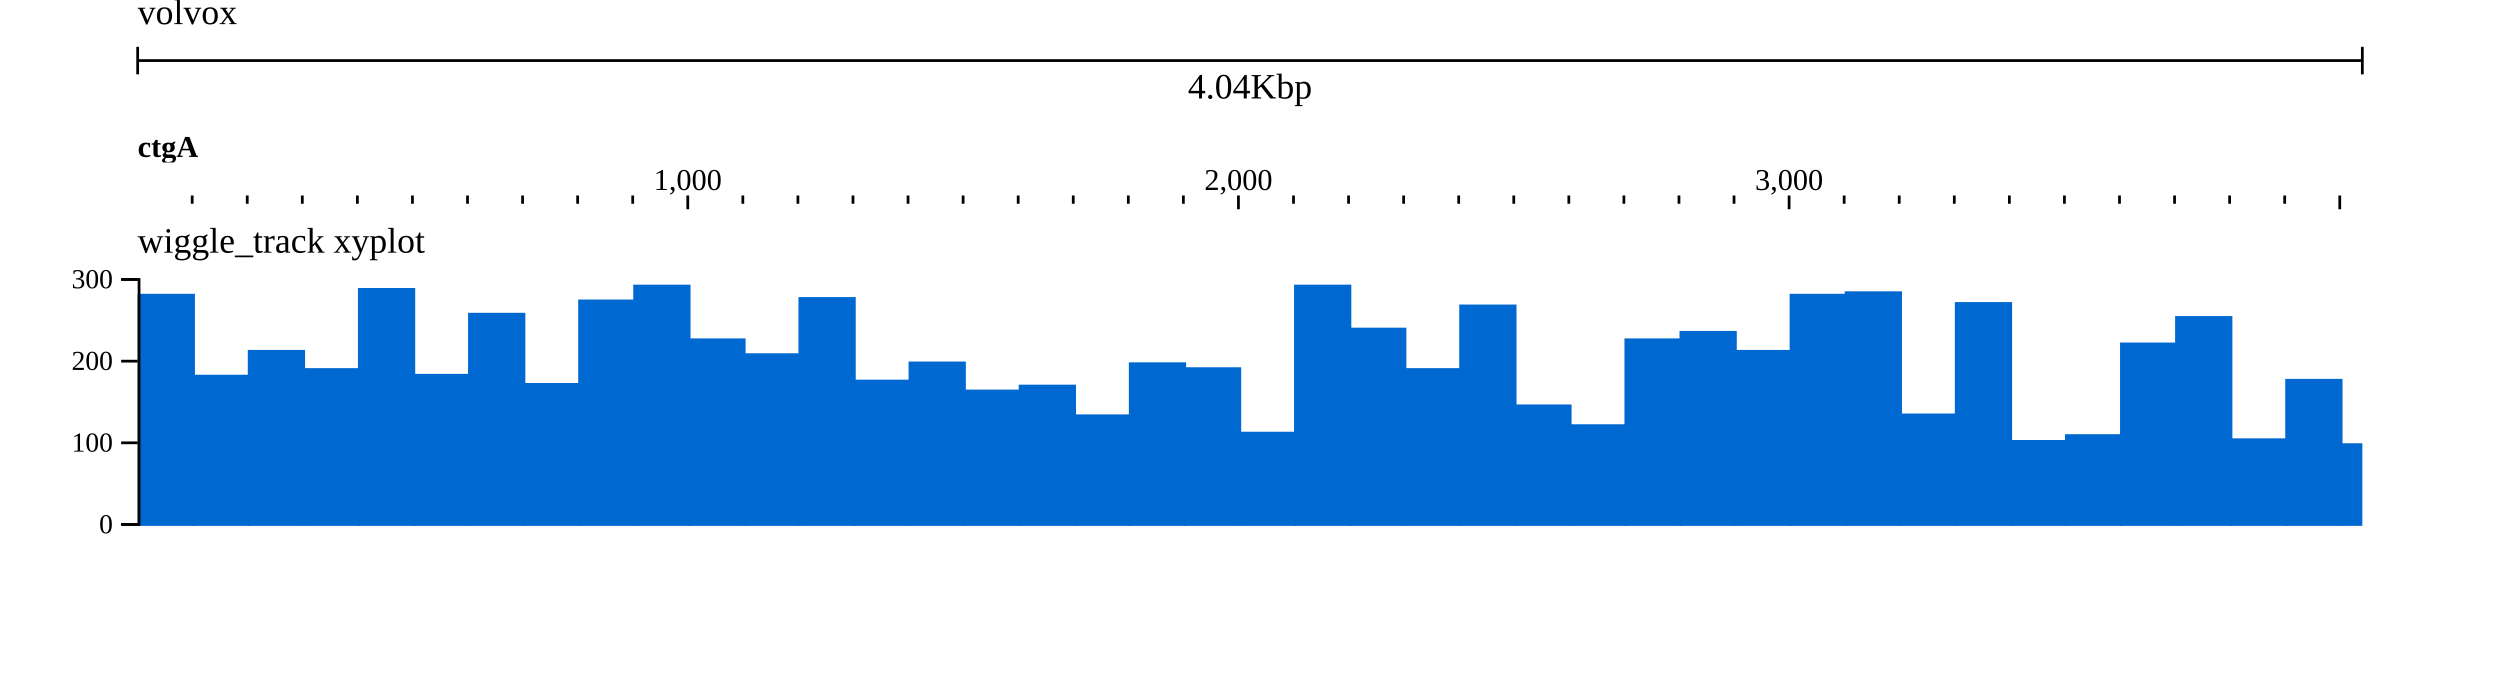
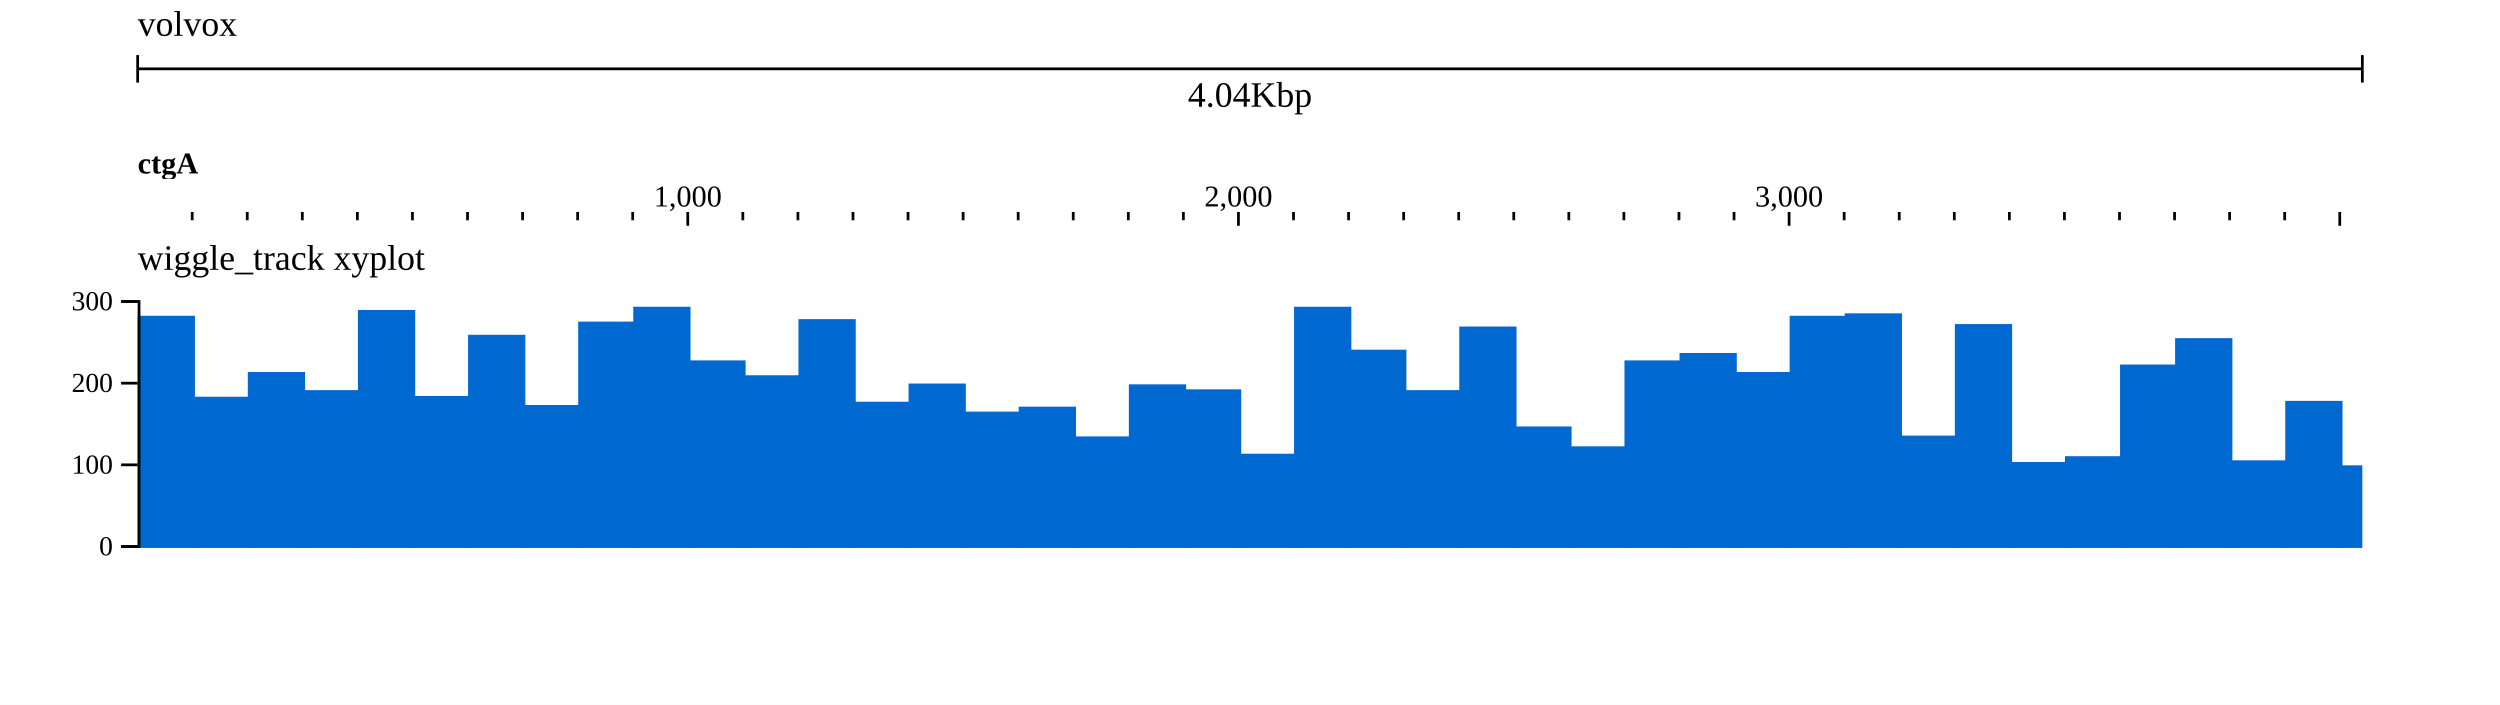
- <svg xmlns="http://www.w3.org/2000/svg" width="908" height="248" viewBox="0 0 908 248">
-   <rect width="908" height="248" fill="#ffffff" />
+ <svg xmlns="http://www.w3.org/2000/svg" width="908" height="256" viewBox="0 0 908 256">
+   <rect width="908" height="256" fill="#ffffff" />
  <g transform="translate(50 0)">
    <g transform="translate(0)">
      <g id="header">
-         <text x="0" y="0" dominant-baseline="hanging" font-size="13" fill="#000000">volvox</text>
-         <g transform="translate(0 22)">
+         <text x="0" y="13" font-size="13" fill="#000000">volvox</text>
+         <g transform="translate(0 25)">
          <line x1="0" x2="808" y1="0" y2="0" stroke="#000000" />
          <line x1="0" x2="0" y1="-5" y2="5" stroke="#000000" />
          <line x1="808" x2="808" y1="-5" y2="5" stroke="#000000" />
          <text x="404" y="5" text-anchor="middle" dominant-baseline="hanging" font-size="13" fill="#000000">4.04Kbp</text>
        </g>
-         <g transform="translate(0 44)">
+         <g transform="translate(0 50)">
          <defs>
            <clipPath id="ruler-clip-integration_test">
              <rect x="0" y="0" width="808" height="34" />
            </clipPath>
          </defs>
          <g clip-path="url(#ruler-clip-integration_test)">
            <path d="M199.8 27V32M399.8 27V32M599.8 27V32M799.8 27V32M999.8 27V32M1199.8 27V32M1399.8 27V32M1599.8 27V32M19.8 27V30M39.8 27V30M59.8 27V30M79.8 27V30M99.8 27V30M119.8 27V30M139.8 27V30M159.8 27V30M179.8 27V30M219.8 27V30M239.8 27V30M259.8 27V30M279.8 27V30M299.8 27V30M319.8 27V30M339.8 27V30M359.8 27V30M379.8 27V30M419.8 27V30M439.8 27V30M459.8 27V30M479.8 27V30M499.8 27V30M519.8 27V30M539.8 27V30M559.8 27V30M579.8 27V30M619.8 27V30M639.8 27V30M659.8 27V30M679.8 27V30M699.8 27V30M719.8 27V30M739.8 27V30M759.8 27V30M779.8 27V30M819.8 27V30M839.8 27V30M859.8 27V30M879.8 27V30M899.8 27V30M919.8 27V30M939.8 27V30M959.8 27V30M979.8 27V30M1019.8 27V30M1039.8 27V30M1059.8 27V30M1079.8 27V30M1099.8 27V30M1119.8 27V30M1139.8 27V30M1159.8 27V30M1179.8 27V30M1219.8 27V30M1239.8 27V30M1259.8 27V30M1279.8 27V30M1299.8 27V30M1319.8 27V30M1339.8 27V30M1359.8 27V30M1379.8 27V30M1419.8 27V30M1439.8 27V30M1459.8 27V30M1479.8 27V30M1499.8 27V30M1519.8 27V30M1539.8 27V30M1559.8 27V30M1579.8 27V30" stroke-width="1" stroke="#000000" fill="none" />
            <text x="199.8" y="25" text-anchor="middle" font-size="11" fill="#000000">1,000</text>
            <text x="399.8" y="25" text-anchor="middle" font-size="11" fill="#000000">2,000</text>
            <text x="599.8" y="25" text-anchor="middle" font-size="11" fill="#000000">3,000</text>
            <g transform="translate(0 0)">
              <defs>
                <clipPath id="reflabel-integration_test-volvox:ctgA:0:4000:0">
                  <rect x="0" y="0" width="1599" height="15" />
                </clipPath>
              </defs>
              <g clip-path="url(#reflabel-integration_test-volvox:ctgA:0:4000:0)">
                <text x="0" y="13" font-size="11" font-weight="bold" fill="#000000">ctgA</text>
              </g>
            </g>
          </g>
        </g>
      </g>
    </g>
-     <g transform="translate(0 78)">
+     <g transform="translate(0 84)">
      <g transform="translate(0 0)">
        <defs>
          <clipPath id="track-clip-integration_test-volvox_microarray">
-             <rect x="-50" y="18" width="858" height="100" />
+             <rect x="-50" y="20" width="858" height="100" />
          </clipPath>
        </defs>
        <g clip-path="url(#track-clip-integration_test-volvox_microarray)">
-           <g transform="translate(0 18)">
+           <g transform="translate(0 20)">
            <defs>
              <clipPath id="wiggle-clip-5GfQp_z8Ji">
                <rect x="0" y="0" width="808" height="100" />
              </clipPath>
            </defs>
            <g clip-path="url(#wiggle-clip-5GfQp_z8Ji)">
              <g transform="translate(0,5)">
                <g>
                  <clipPath id="svgcanvas-clip-0">
                    <path d="M0,0h808v90h-808Z" />
                  </clipPath>
                  <g clip-path="url(#svgcanvas-clip-0)">
                    <rect x="0" y="5.7" width="20.8" height="84.3" fill="rgb(0,104,209)" />
                    <rect x="20" y="35.1" width="20.8" height="54.9" fill="rgb(0,104,209)" />
                    <rect x="40" y="26.1" width="20.8" height="63.9" fill="rgb(0,104,209)" />
                    <rect x="60" y="32.7" width="20.8" height="57.3" fill="rgb(0,104,209)" />
                    <rect x="80" y="3.6" width="20.8" height="86.4" fill="rgb(0,104,209)" />
                    <rect x="100" y="34.8" width="20.8" height="55.2" fill="rgb(0,104,209)" />
                    <rect x="120" y="12.6" width="20.8" height="77.4" fill="rgb(0,104,209)" />
                    <rect x="140" y="38.1" width="20.8" height="51.9" fill="rgb(0,104,209)" />
                    <rect x="160" y="7.8" width="20.8" height="82.2" fill="rgb(0,104,209)" />
                    <rect x="180" y="2.4" width="20.8" height="87.6" fill="rgb(0,104,209)" />
                    <rect x="200" y="21.9" width="20.8" height="68.1" fill="rgb(0,104,209)" />
                    <rect x="220" y="27.3" width="20.8" height="62.7" fill="rgb(0,104,209)" />
                    <rect x="240" y="6.9" width="20.8" height="83.1" fill="rgb(0,104,209)" />
                    <rect x="260" y="36.9" width="20.8" height="53.1" fill="rgb(0,104,209)" />
                    <rect x="280" y="30.3" width="20.8" height="59.7" fill="rgb(0,104,209)" />
                    <rect x="300" y="40.5" width="20.8" height="49.5" fill="rgb(0,104,209)" />
                    <rect x="320" y="38.7" width="20.8" height="51.3" fill="rgb(0,104,209)" />
                    <rect x="340" y="49.5" width="20.8" height="40.5" fill="rgb(0,104,209)" />
                    <rect x="360" y="30.6" width="20.8" height="59.4" fill="rgb(0,104,209)" />
                    <rect x="380" y="32.4" width="20.8" height="57.6" fill="rgb(0,104,209)" />
                    <rect x="400" y="55.8" width="20.8" height="34.2" fill="rgb(0,104,209)" />
                    <rect x="420" y="2.4" width="20.8" height="87.6" fill="rgb(0,104,209)" />
                    <rect x="440" y="18" width="20.8" height="72" fill="rgb(0,104,209)" />
                    <rect x="460" y="32.7" width="20.8" height="57.3" fill="rgb(0,104,209)" />
                    <rect x="480" y="9.6" width="20.8" height="80.4" fill="rgb(0,104,209)" />
                    <rect x="500" y="45.9" width="20.8" height="44.1" fill="rgb(0,104,209)" />
                    <rect x="520" y="53.1" width="20.8" height="36.9" fill="rgb(0,104,209)" />
                    <rect x="540" y="21.9" width="20.8" height="68.1" fill="rgb(0,104,209)" />
                    <rect x="560" y="19.2" width="20.8" height="70.8" fill="rgb(0,104,209)" />
                    <rect x="580" y="26.1" width="20.8" height="63.9" fill="rgb(0,104,209)" />
                    <rect x="600" y="5.7" width="20.8" height="84.3" fill="rgb(0,104,209)" />
                    <rect x="620" y="4.8" width="20.8" height="85.2" fill="rgb(0,104,209)" />
                    <rect x="640" y="49.2" width="20.8" height="40.8" fill="rgb(0,104,209)" />
                    <rect x="660" y="8.7" width="20.8" height="81.3" fill="rgb(0,104,209)" />
                    <rect x="680" y="58.8" width="20.8" height="31.2" fill="rgb(0,104,209)" />
                    <rect x="700" y="56.7" width="20.8" height="33.3" fill="rgb(0,104,209)" />
                    <rect x="720" y="23.4" width="20.8" height="66.6" fill="rgb(0,104,209)" />
                    <rect x="740" y="13.8" width="20.8" height="76.2" fill="rgb(0,104,209)" />
                    <rect x="760" y="58.2" width="20.8" height="31.8" fill="rgb(0,104,209)" />
                    <rect x="780" y="36.6" width="20.8" height="53.4" fill="rgb(0,104,209)" />
                    <rect x="800" y="60" width="20.8" height="30" fill="rgb(0,104,209)" />
                    <rect x="820" y="46.5" width="20.8" height="43.5" fill="rgb(0,104,209)" />
                    <rect x="840" y="24.3" width="20.8" height="65.7" fill="rgb(0,104,209)" />
                    <rect x="860" y="12.9" width="20.8" height="77.1" fill="rgb(0,104,209)" />
                    <rect x="880" y="0.3" width="20.8" height="89.7" fill="rgb(0,104,209)" />
                    <rect x="900" y="9.6" width="20.8" height="80.4" fill="rgb(0,104,209)" />
                    <rect x="920" y="34.5" width="20.8" height="55.5" fill="rgb(0,104,209)" />
                    <rect x="940" y="21" width="20.8" height="69" fill="rgb(0,104,209)" />
                    <rect x="960" y="28.8" width="20.8" height="61.2" fill="rgb(0,104,209)" />
                    <rect x="980" y="22.5" width="20.8" height="67.5" fill="rgb(0,104,209)" />
                    <rect x="1000" y="55.8" width="20.8" height="34.2" fill="rgb(0,104,209)" />
                    <rect x="1020" y="50.7" width="20.8" height="39.3" fill="rgb(0,104,209)" />
                    <rect x="1040" y="2.1" width="20.8" height="87.9" fill="rgb(0,104,209)" />
                    <rect x="1060" y="27" width="20.8" height="63" fill="rgb(0,104,209)" />
                    <rect x="1080" y="32.4" width="20.8" height="57.6" fill="rgb(0,104,209)" />
                    <rect x="1100" y="48.3" width="20.8" height="41.7" fill="rgb(0,104,209)" />
                    <rect x="1120" y="33" width="20.8" height="57" fill="rgb(0,104,209)" />
                    <rect x="1140" y="21.3" width="20.8" height="68.7" fill="rgb(0,104,209)" />
                    <rect x="1160" y="42.9" width="20.8" height="47.1" fill="rgb(0,104,209)" />
                    <rect x="1180" y="16.8" width="20.8" height="73.2" fill="rgb(0,104,209)" />
                    <rect x="1200" y="4.5" width="20.8" height="85.5" fill="rgb(0,104,209)" />
                  </g>
                </g>
              </g>
            </g>
            <g transform="translate(0)">
              <g font-size="10" text-anchor="end" stroke="rgb(0, 0, 0)" stroke-width="1">
                <path fill="none" d="M-6 5.5H0.5V94.5H-6" />
                <g transform="translate(0,94)">
                  <line x2="-6" y1="0.5" y2="0.5" />
                  <text stroke="#fff" stroke-width="2.5" paint-order="stroke" fill="rgb(0, 0, 0)" dy="0.32em" x="-9" y="0.5">0</text>
                </g>
                <g transform="translate(0,64.33)">
                  <line x2="-6" y1="0.5" y2="0.5" />
                  <text stroke="#fff" stroke-width="2.5" paint-order="stroke" fill="rgb(0, 0, 0)" dy="0.32em" x="-9" y="0.5">100</text>
                </g>
                <g transform="translate(0,34.67)">
                  <line x2="-6" y1="0.5" y2="0.5" />
                  <text stroke="#fff" stroke-width="2.5" paint-order="stroke" fill="rgb(0, 0, 0)" dy="0.32em" x="-9" y="0.5">200</text>
                </g>
                <g transform="translate(0,5)">
                  <line x2="-6" y1="0.5" y2="0.5" />
                  <text stroke="#fff" stroke-width="2.5" paint-order="stroke" fill="rgb(0, 0, 0)" dy="0.32em" x="-9" y="0.5">300</text>
                </g>
              </g>
            </g>
          </g>
        </g>
-         <text x="0" y="5" font-size="13" dominant-baseline="hanging" fill="#000000">wiggle_track xyplot</text>
+         <text x="0" y="14" font-size="13" fill="#000000">wiggle_track xyplot</text>
      </g>
    </g>
-     <g transform="translate(0 78)">
+     <g transform="translate(0 84)">
      <defs>
        <clipPath id="highlight-clip-integration_test">
-           <rect x="0" y="0" width="808" height="120" />
+           <rect x="0" y="0" width="808" height="122" />
        </clipPath>
      </defs>
      <g clip-path="url(#highlight-clip-integration_test)" />
    </g>
  </g>
</svg>
